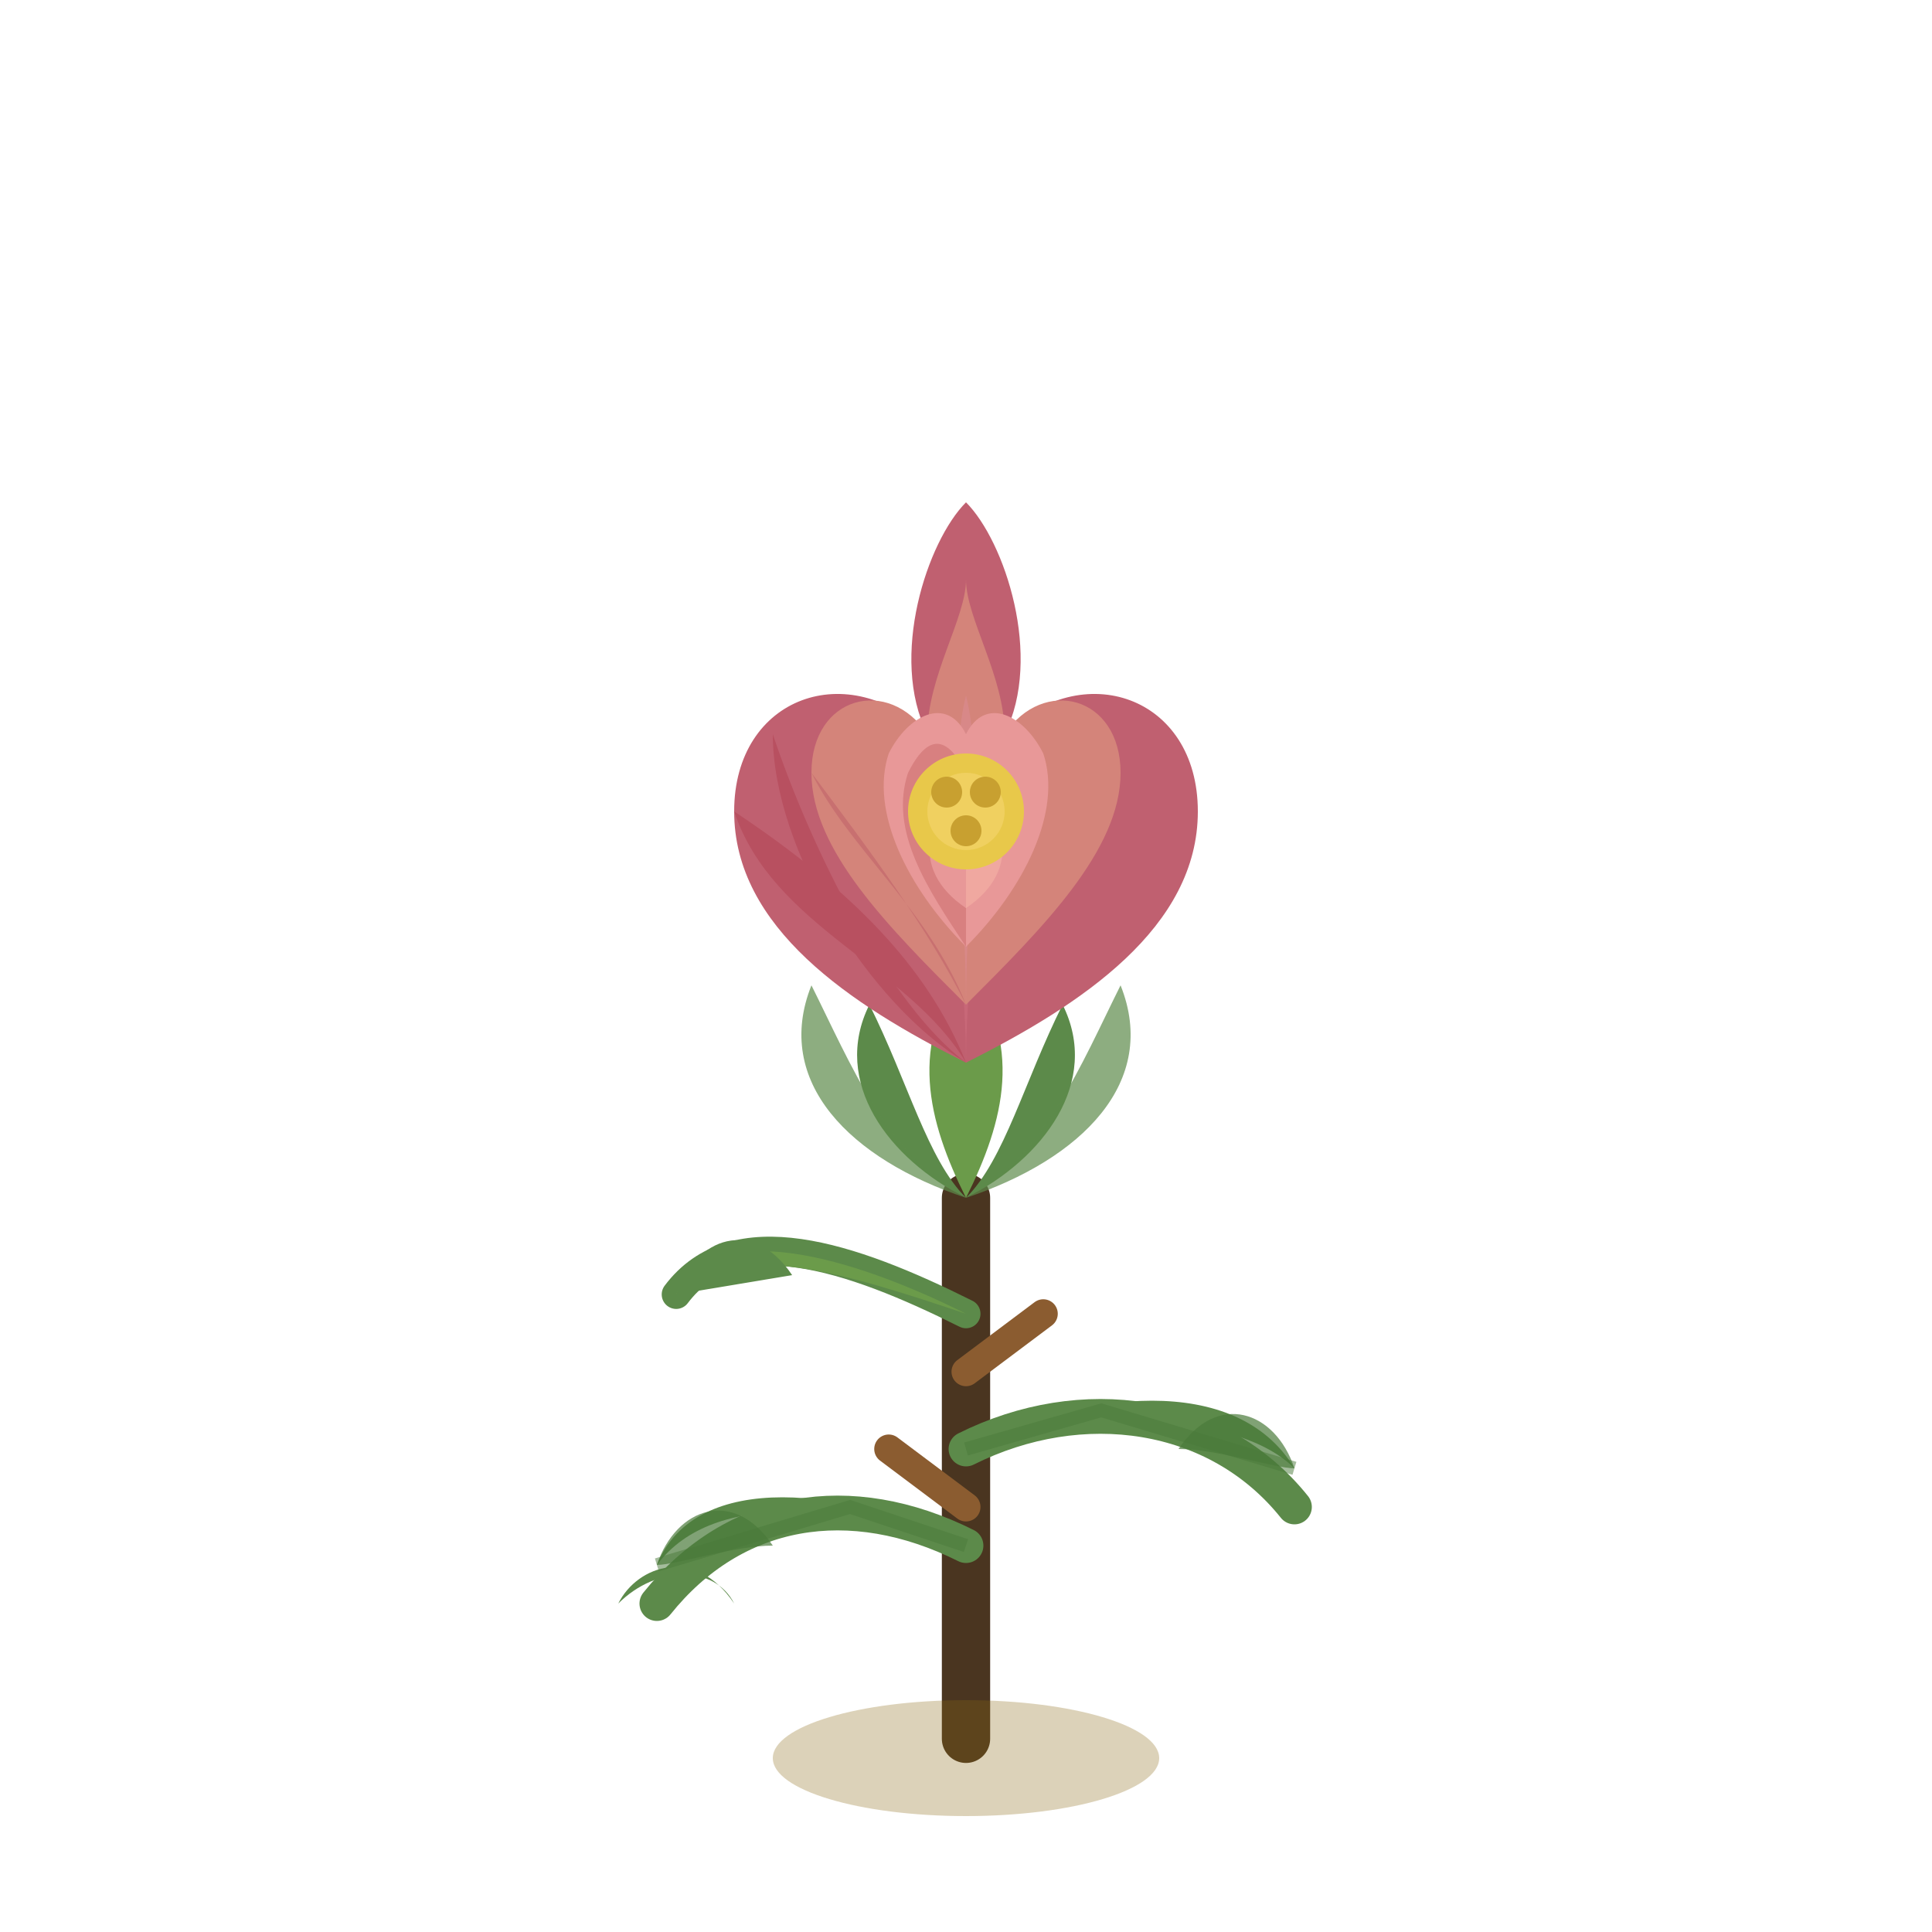
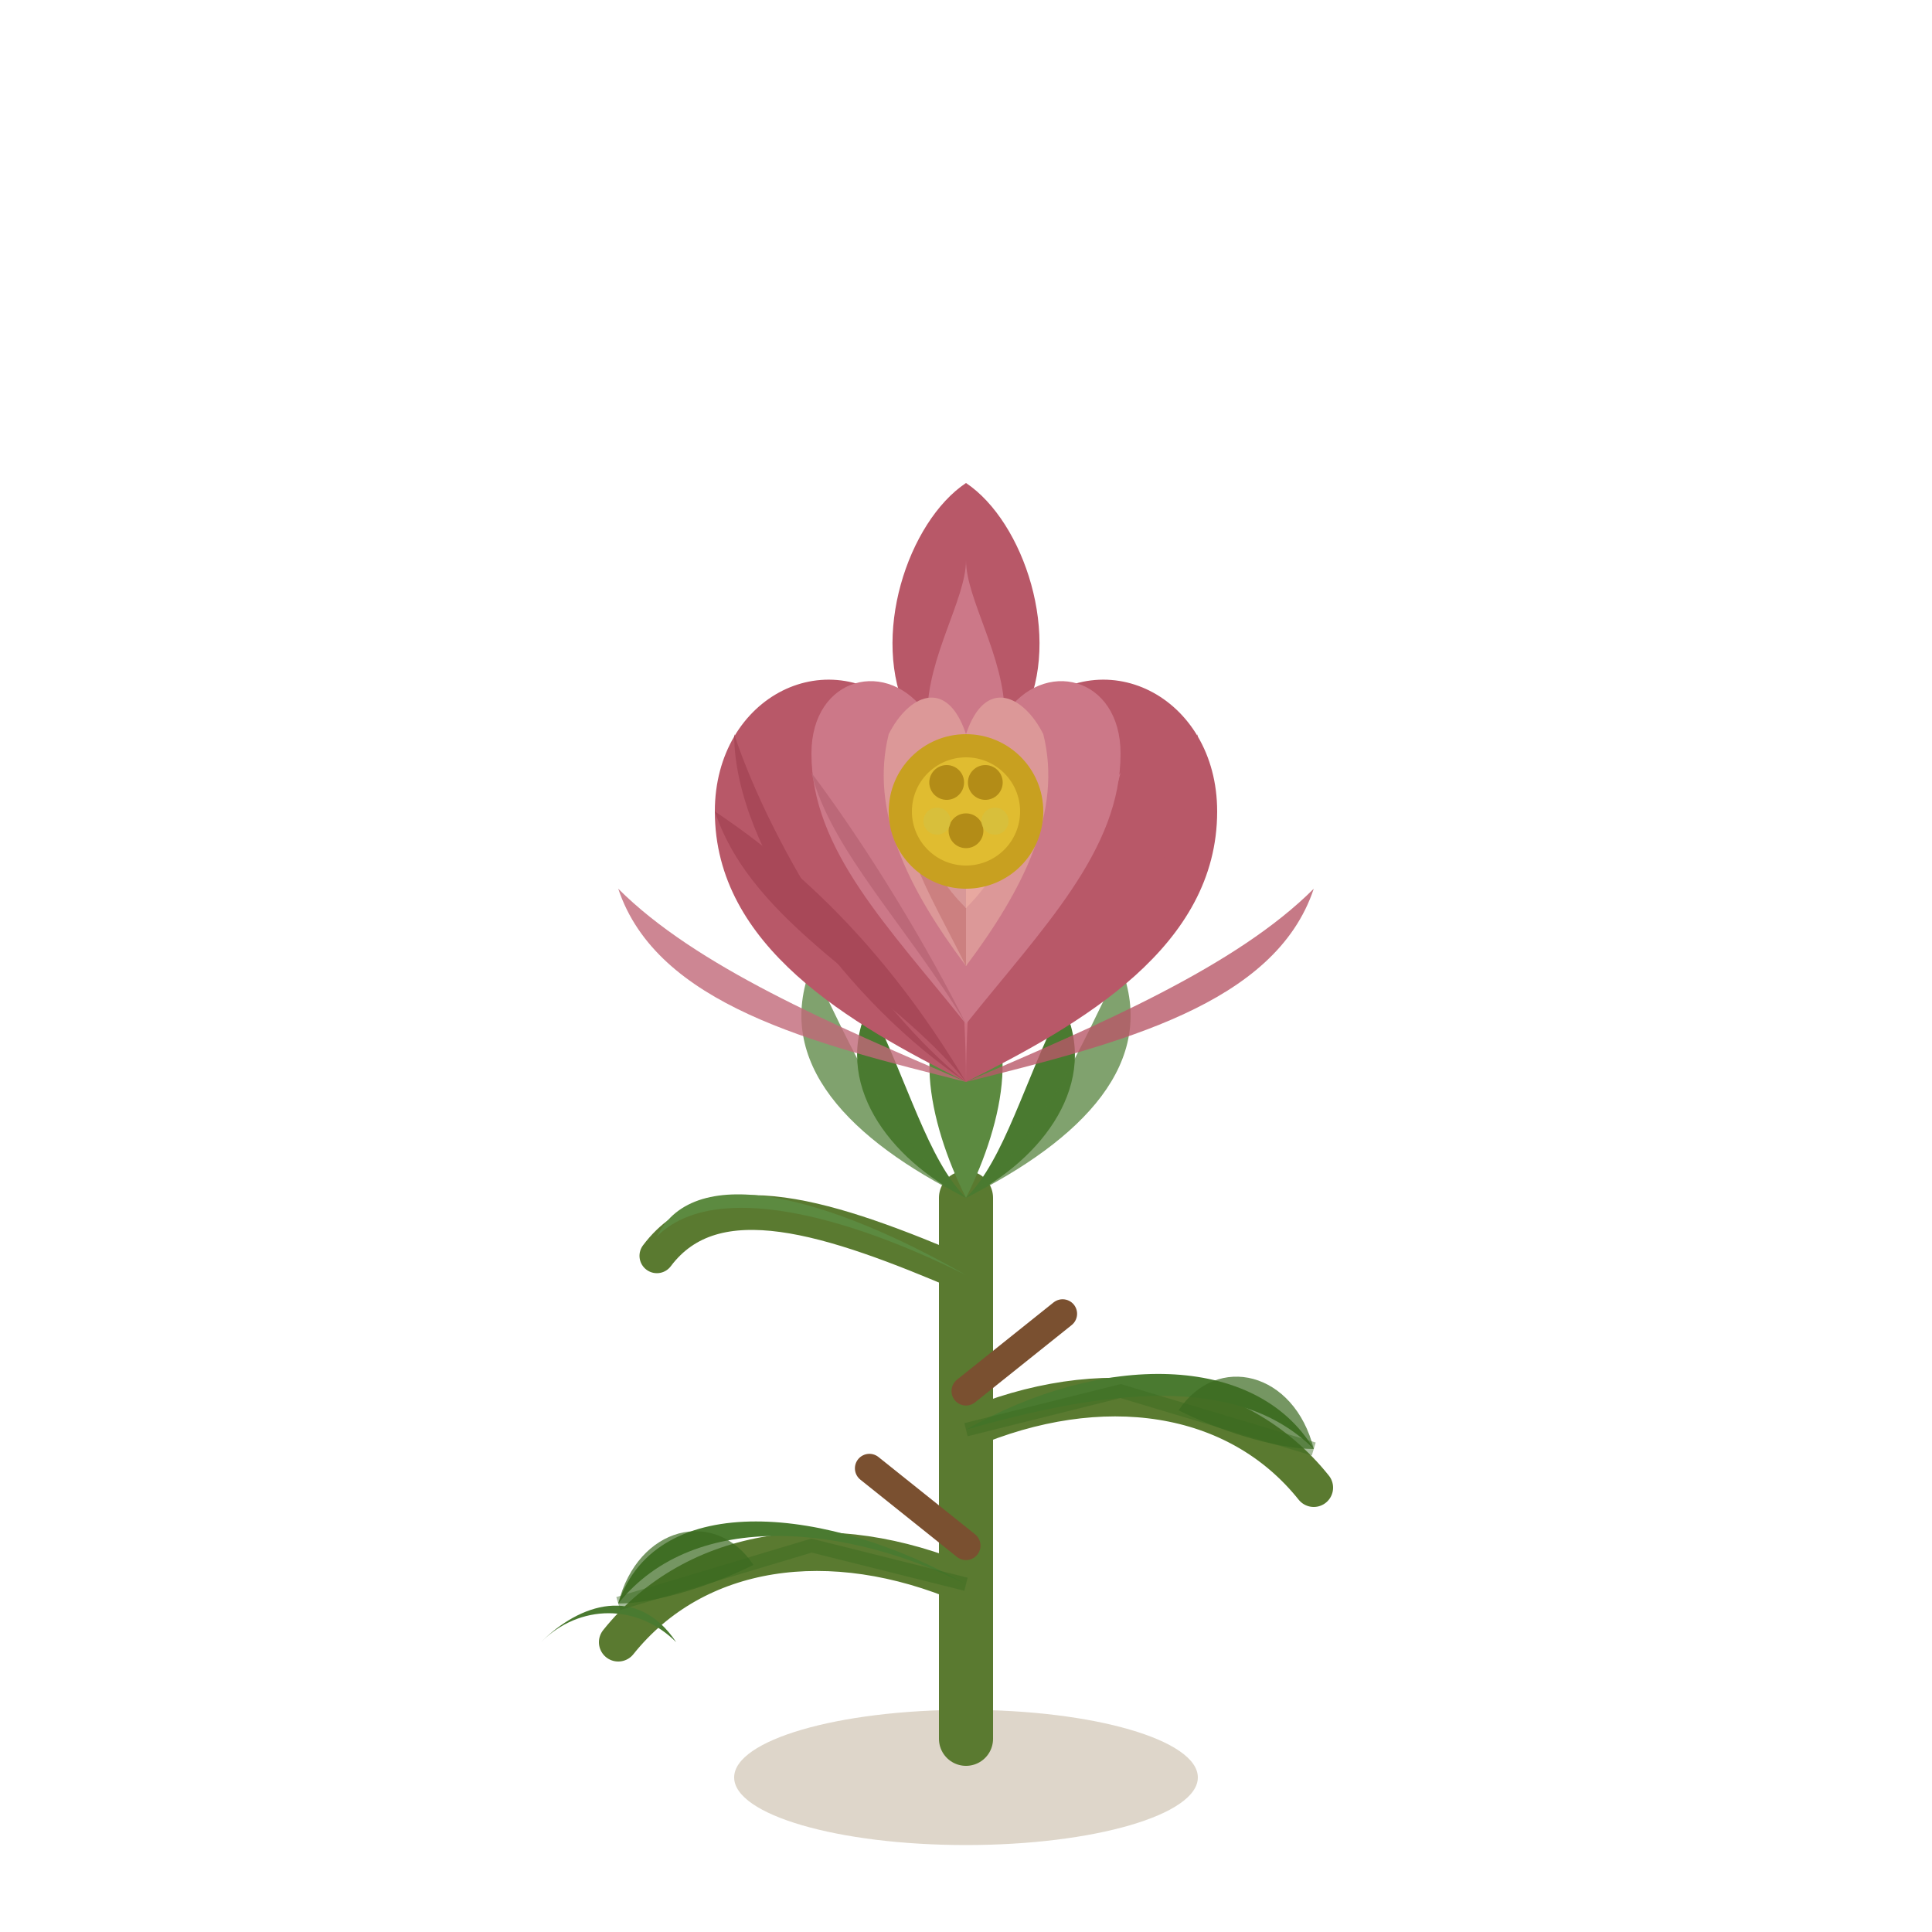
- <svg xmlns="http://www.w3.org/2000/svg" viewBox="0 0 100 100" fill="none">
-   <path d="M50 90 C50 85 50 75 50 62" stroke="#4A3520" stroke-width="2.5" stroke-linecap="round" />
-   <path d="M50 80 C44 77 38 78 34 83" stroke="#5C8A4A" stroke-width="1.8" stroke-linecap="round" />
-   <path d="M50 75 C56 72 63 73 67 78" stroke="#5C8A4A" stroke-width="1.8" stroke-linecap="round" />
-   <path d="M50 68 C44 65 38 63 35 67" stroke="#5C8A4A" stroke-width="1.5" stroke-linecap="round" />
-   <path d="M50 78 L46 75" stroke="#8B5C30" stroke-width="1.5" stroke-linecap="round" />
-   <path d="M50 71 L54 68" stroke="#8B5C30" stroke-width="1.5" stroke-linecap="round" />
-   <path d="M50 80 C44 77 36 76 34 81 C37 77 44 78 50 80Z" fill="#5C8A4A" />
-   <path d="M34 81 C35 78 38 77 40 80 C38 80 35 81 34 81Z" fill="#4A7A3A" opacity="0.7" />
-   <path d="M38 83 C37 81 34 81 32 83 C33 81 36 80 38 83Z" fill="#5C8A4A" />
-   <path d="M50 75 C56 72 64 71 67 76 C64 73 56 73 50 75Z" fill="#5C8A4A" />
-   <path d="M67 76 C66 73 63 72 61 75 C63 75 66 76 67 76Z" fill="#4A7A3A" opacity="0.7" />
-   <path d="M50 68 C44 65 37 63 35 67 C38 64 44 66 50 68Z" fill="#6B9B4A" />
-   <path d="M35 67 C36 64 39 63 41 66Z" fill="#5C8A4A" />
-   <path d="M34 81 L44 78 L50 80" stroke="#4A7A3A" stroke-width="0.7" opacity="0.5" />
-   <path d="M67 76 L57 73 L50 75" stroke="#4A7A3A" stroke-width="0.7" opacity="0.5" />
-   <path d="M50 62 C46 60 43 56 45 52 C47 56 48 60 50 62Z" fill="#5C8A4A" />
-   <path d="M50 62 C54 60 57 56 55 52 C53 56 52 60 50 62Z" fill="#5C8A4A" />
-   <path d="M50 62 C48 58 47 54 50 50 C53 54 52 58 50 62Z" fill="#6B9B4A" />
-   <path d="M50 62 C44 60 40 56 42 51 C44 55 46 60 50 62Z" fill="#5C8A4A" opacity="0.7" />
-   <path d="M50 62 C56 60 60 56 58 51 C56 55 54 60 50 62Z" fill="#5C8A4A" opacity="0.7" />
-   <path d="M50 55 C44 52 38 48 38 42 C38 36 44 34 48 38 C46 34 48 28 50 26 C52 28 54 34 52 38 C56 34 62 36 62 42 C62 48 56 52 50 55Z" fill="#C06070" />
-   <path d="M50 55 C47 50 40 48 38 42 C44 46 48 50 50 55Z" fill="#B85060" />
-   <path d="M50 55 C53 50 60 48 62 42 C56 46 52 50 50 55Z" fill="#C06070" />
-   <path d="M50 55 C50 48 52 40 50 34 C48 40 50 48 50 55Z" fill="#C86878" />
-   <path d="M50 55 C45 52 40 44 40 38 C42 44 46 52 50 55Z" fill="#B85060" />
-   <path d="M50 55 C55 52 60 44 60 38 C58 44 54 52 50 55Z" fill="#C06070" />
-   <path d="M50 52 C46 48 42 44 42 40 C42 36 46 35 48 38 C48 35 50 32 50 30 C50 32 52 35 52 38 C54 35 58 36 58 40 C58 44 54 48 50 52Z" fill="#D4847A" />
-   <path d="M50 52 C48 47 44 44 42 40 C45 44 48 48 50 52Z" fill="#C87070" />
-   <path d="M50 52 C52 47 56 44 58 40 C55 44 52 48 50 52Z" fill="#D4847A" />
-   <path d="M50 52 C50 46 51 40 50 36 C49 40 50 46 50 52Z" fill="#D88888" />
-   <path d="M50 49 C47 46 45 42 46 39 C47 37 49 36 50 38 C51 36 53 37 54 39 C55 42 53 46 50 49Z" fill="#E89898" />
-   <path d="M50 49 C48 46 46 43 47 40 C48 38 49 38 50 40Z" fill="#D88080" />
-   <path d="M50 49 C52 46 54 43 53 40 C52 38 51 38 50 40Z" fill="#E89898" />
-   <path d="M50 47 C48 44 48 41 50 40 C52 41 52 44 50 47Z" fill="#F0A8A0" />
-   <path d="M50 47 C47 45 48 42 50 41Z" fill="#E89898" />
-   <path d="M50 47 C53 45 52 42 50 41Z" fill="#F0A8A0" />
-   <circle cx="50" cy="42" r="3" fill="#E8C84A" />
-   <circle cx="50" cy="42" r="2" fill="#F0D060" />
-   <circle cx="49" cy="41" r="0.8" fill="#C8A030" />
-   <circle cx="51" cy="41" r="0.8" fill="#C8A030" />
-   <circle cx="50" cy="43" r="0.8" fill="#C8A030" />
-   <ellipse cx="50" cy="91" rx="10" ry="3" fill="#8B6914" opacity="0.3" />
+ <svg xmlns="http://www.w3.org/2000/svg" viewBox="0 0 100 100">
+   <ellipse cx="50" cy="92" rx="12" ry="3.5" fill="#7A5C2A" opacity="0.25" />
+   <path d="M50 90 C50 84 50 76 50 62" stroke="#5A7A30" stroke-width="2.8" stroke-linecap="round" fill="none" />
+   <path d="M50 80 L45 76" stroke="#7A5030" stroke-width="1.5" stroke-linecap="round" fill="none" />
+   <path d="M50 72 L55 68" stroke="#7A5030" stroke-width="1.5" stroke-linecap="round" fill="none" />
+   <path d="M50 82 C43 79 36 80 32 85" stroke="#5A7A30" stroke-width="2" stroke-linecap="round" fill="none" />
+   <path d="M50 74 C57 71 64 72 68 77" stroke="#5A7A30" stroke-width="2" stroke-linecap="round" fill="none" />
+   <path d="M50 66 C43 63 37 61 34 65" stroke="#5A7A30" stroke-width="1.8" stroke-linecap="round" fill="none" />
+   <path d="M50 82 C43 78 34 77 32 83 C36 78 44 79 50 82Z" fill="#4A7A30" />
+   <path d="M32 83 C33 79 37 78 39 81 C37 82 34 83 32 83Z" fill="#3A6A20" opacity="0.7" />
+   <path d="M35 85 C33 83 30 83 28 85 C30 83 33 82 35 85Z" fill="#4A7A30" />
+   <path d="M50 74 C57 70 65 70 68 75 C64 71 57 72 50 74Z" fill="#4A7A30" />
+   <path d="M68 75 C67 71 63 70 61 73 C63 74 66 75 68 75Z" fill="#3A6A20" opacity="0.7" />
+   <path d="M50 66 C43 62 36 60 34 64 C37 61 44 63 50 66Z" fill="#5C8A40" />
+   <path d="M32 83 L42 80 L50 82" stroke="#3A6A20" stroke-width="0.7" fill="none" opacity="0.45" />
+   <path d="M68 75 L58 72 L50 74" stroke="#3A6A20" stroke-width="0.7" fill="none" opacity="0.45" />
+   <path d="M50 62 C46 60 43 56 45 52 C47 56 48 60 50 62Z" fill="#4A7A30" />
+   <path d="M50 62 C54 60 57 56 55 52 C53 56 52 60 50 62Z" fill="#4A7A30" />
+   <path d="M50 62 C48 58 47 53 50 51 C53 53 52 58 50 62Z" fill="#5C8A40" />
+   <path d="M50 62 C44 59 40 55 42 50 C44 54 46 59 50 62Z" fill="#4A7A30" opacity="0.7" />
+   <path d="M50 62 C56 59 60 55 58 50 C56 54 54 59 50 62Z" fill="#4A7A30" opacity="0.7" />
+   <path d="M50 56 C44 53 37 49 37 42 C37 36 43 33 47 37 C45 33 47 27 50 25 C53 27 55 33 53 37 C57 33 63 36 63 42 C63 49 56 53 50 56Z" fill="#B85868" />
+   <path d="M50 56 C46 51 39 48 37 42 C43 46 47 51 50 56Z" fill="#A84858" />
+   <path d="M50 56 C54 51 61 48 63 42 C57 46 53 51 50 56Z" fill="#B85868" />
+   <path d="M50 56 C50 48 52 39 50 33 C48 39 50 48 50 56Z" fill="#CC7080" />
+   <path d="M50 56 C44 52 38 44 38 38 C40 44 45 52 50 56Z" fill="#A84858" />
+   <path d="M50 56 C56 52 62 44 62 38 C60 44 55 52 50 56Z" fill="#B85868" />
+   <path d="M50 56 C42 54 34 52 32 46 C36 50 43 53 50 56Z" fill="#C06878" opacity="0.8" />
+   <path d="M50 56 C58 54 66 52 68 46 C64 50 57 53 50 56Z" fill="#B85868" opacity="0.8" />
+   <path d="M50 53 C46 48 42 44 42 39 C42 35 46 34 48 37 C48 34 50 31 50 29 C50 31 52 34 52 37 C54 34 58 35 58 39 C58 44 54 48 50 53Z" fill="#CC7888" />
+   <path d="M50 53 C47 48 43 44 42 40 C45 44 48 49 50 53Z" fill="#BC6878" />
+   <path d="M50 53 C53 48 57 44 58 40 C55 44 52 49 50 53Z" fill="#CC7888" />
+   <path d="M50 53 C50 47 50 40 50 36 C50 40 50 47 50 53Z" fill="#D88898" opacity="0.9" />
+   <path d="M50 50 C47 46 45 42 46 38 C47 36 49 35 50 38 C51 35 53 36 54 38 C55 42 53 46 50 50Z" fill="#DC9898" />
+   <path d="M50 50 C48 46 46 43 47 40 C48 38 49 38 50 40Z" fill="#CC8080" />
+   <path d="M50 50 C52 46 54 43 53 40 C52 38 51 38 50 40Z" fill="#DC9898" />
+   <path d="M50 47 C48 44 48 41 50 40 C52 41 52 44 50 47Z" fill="#E8A8A0" />
+   <path d="M50 47 C47 44 48 42 50 41Z" fill="#D89898" />
+   <path d="M50 47 C53 44 52 42 50 41Z" fill="#E8A8A0" />
+   <circle cx="50" cy="42" r="4" fill="#C8A020" />
+   <circle cx="50" cy="42" r="2.8" fill="#E0BC30" />
+   <circle cx="49" cy="40.5" r="0.9" fill="#A88010" opacity="0.8" />
+   <circle cx="51" cy="40.5" r="0.9" fill="#A88010" opacity="0.8" />
+   <circle cx="50" cy="43" r="0.9" fill="#A88010" opacity="0.8" />
+   <circle cx="48.5" cy="42.5" r="0.7" fill="#D4C040" opacity="0.7" />
+   <circle cx="51.5" cy="42.5" r="0.7" fill="#D4C040" opacity="0.7" />
</svg>
